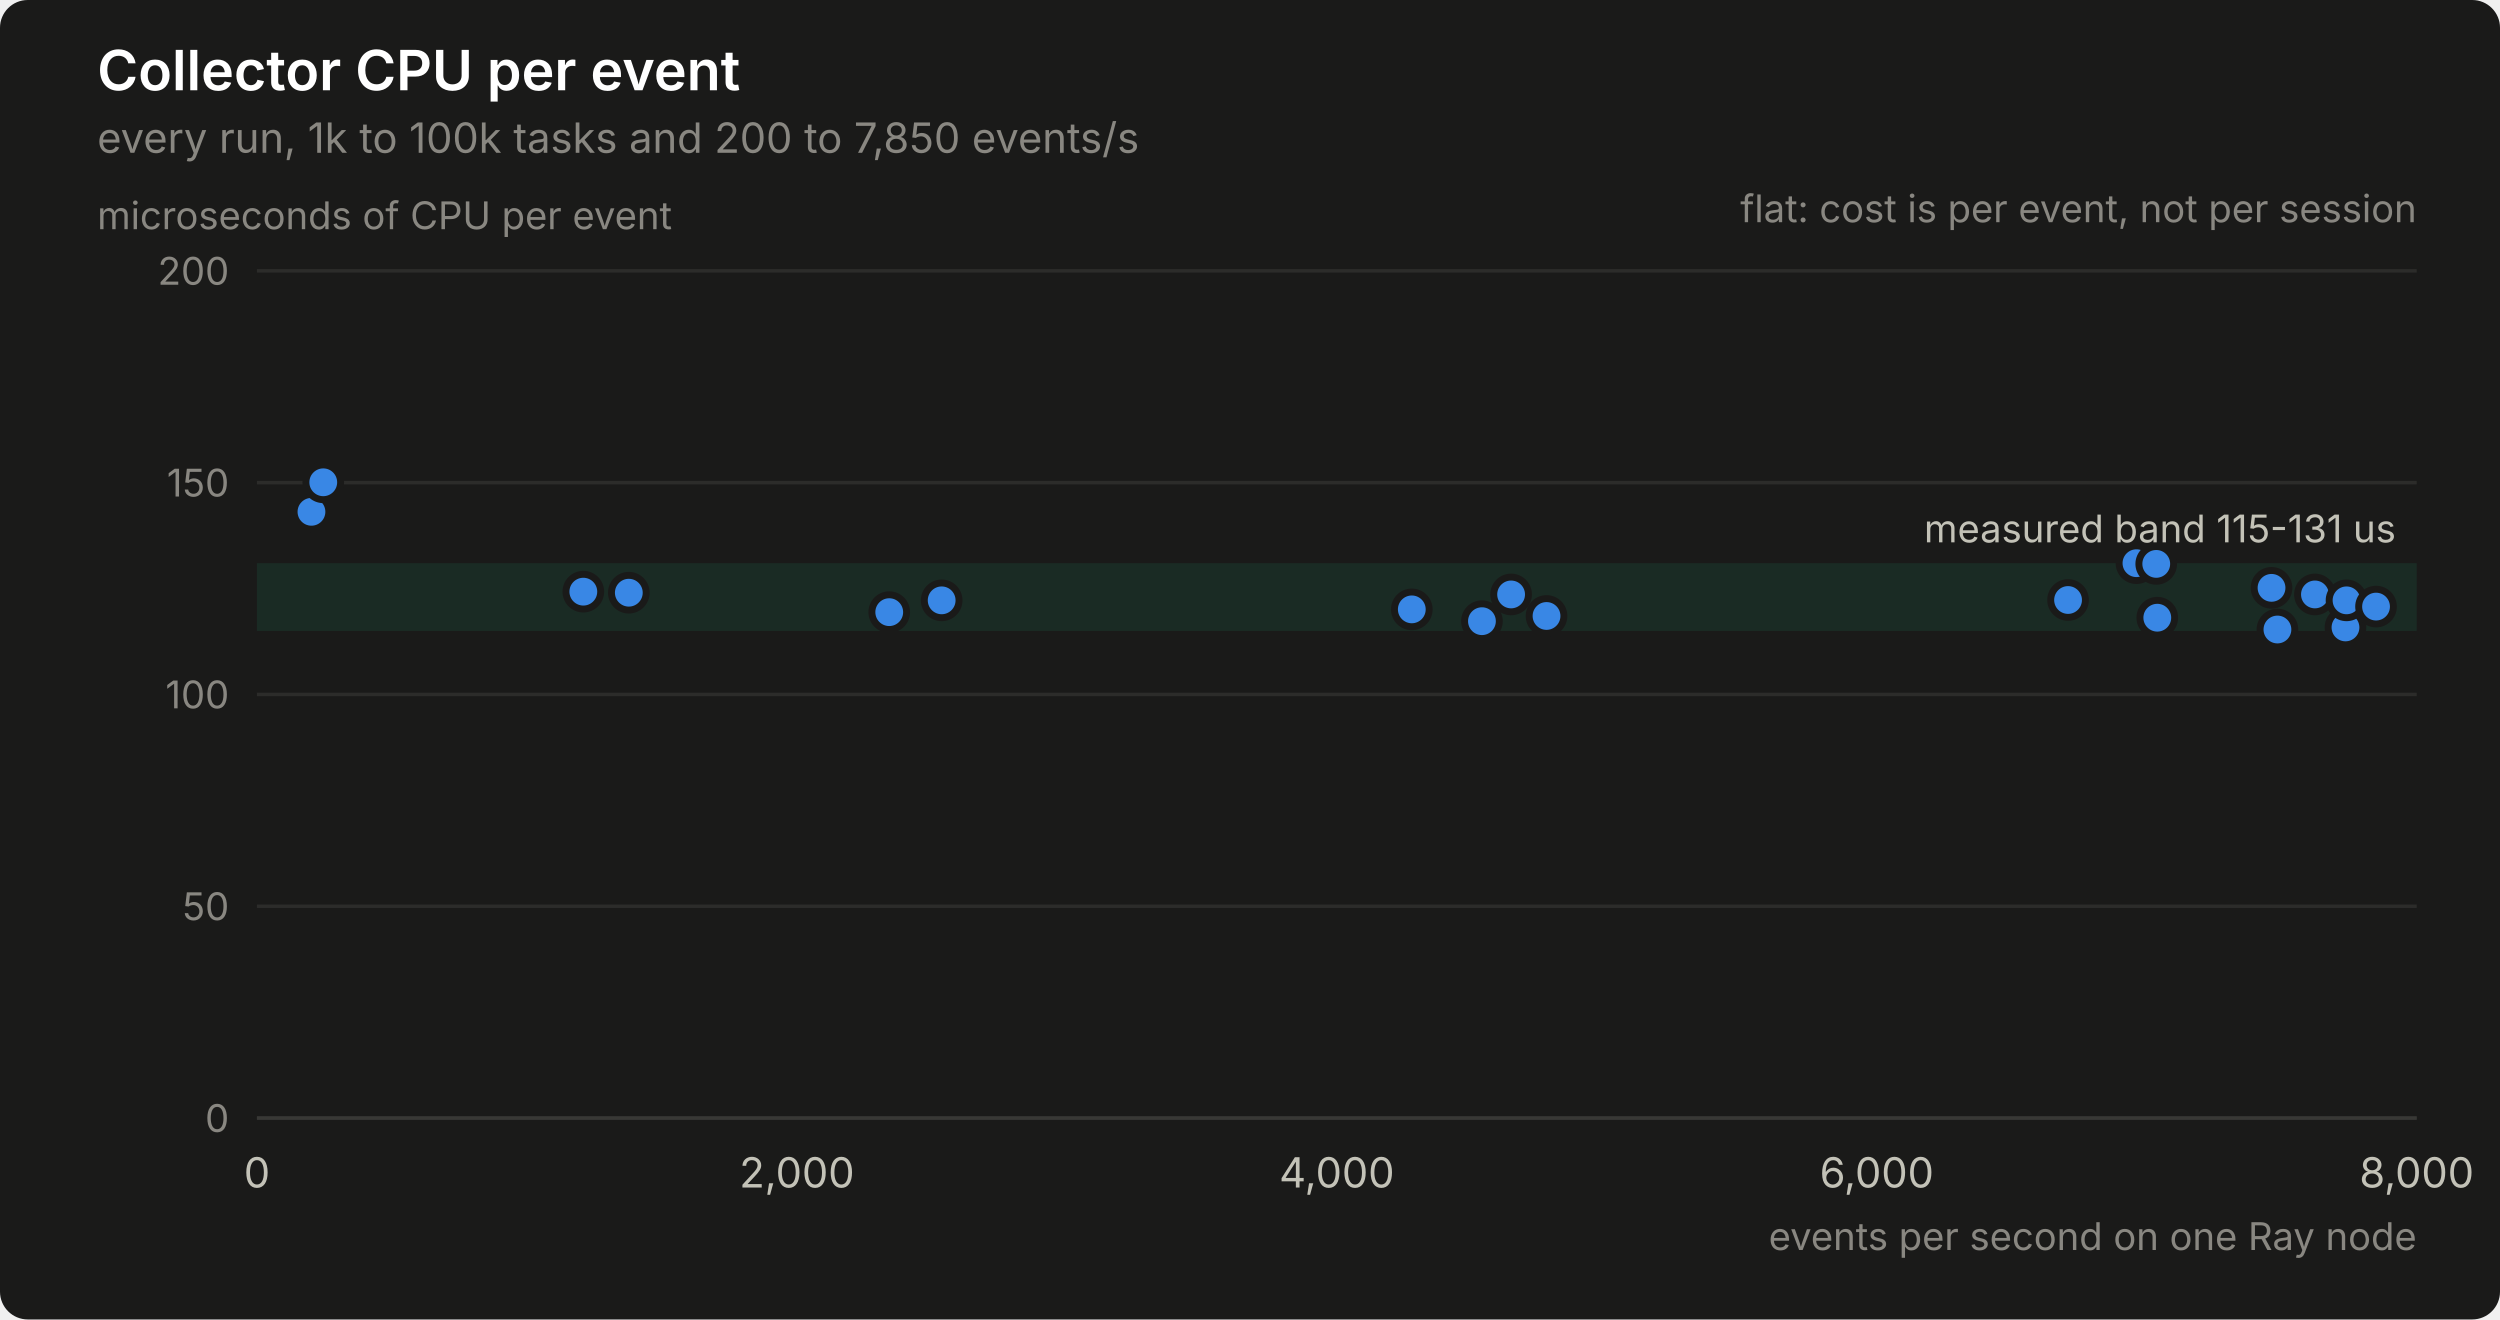
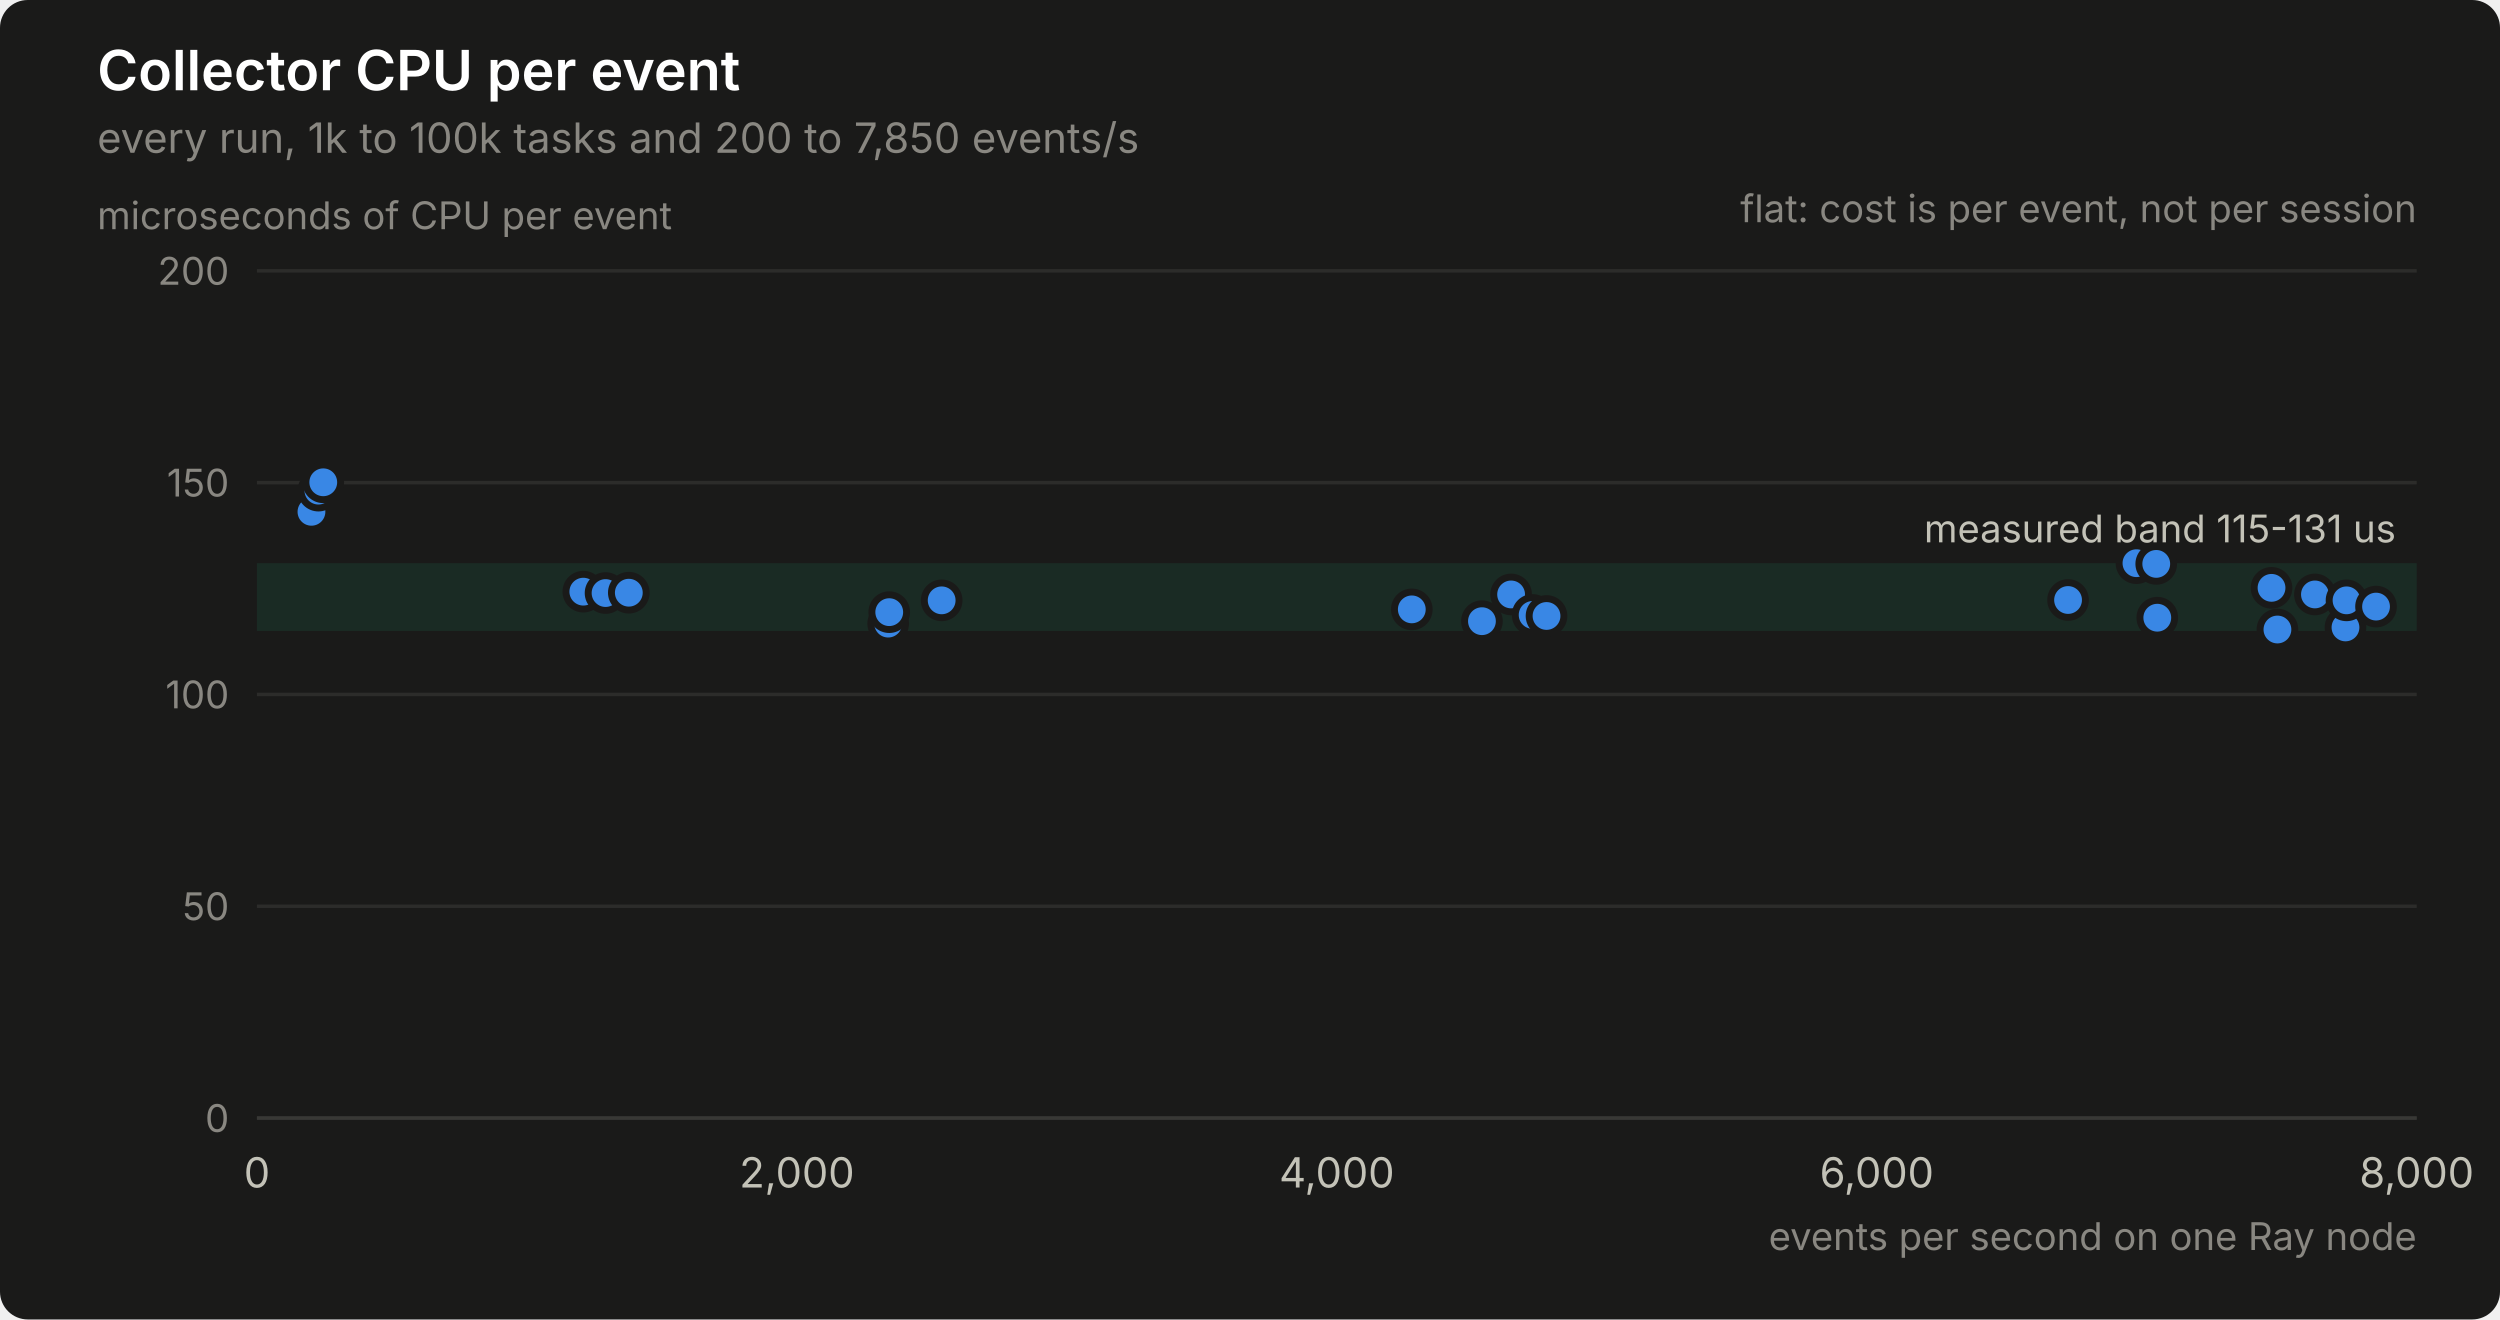
<svg xmlns="http://www.w3.org/2000/svg" viewBox="0 0 720 380" width="720" height="380" role="img">
  <rect width="720" height="380" fill="#1a1a19" rx="8" />
  <text x="28" y="26" font-family="system-ui,-apple-system,'Segoe UI',sans-serif" font-size="16" font-weight="600" fill="#ffffff">Collector CPU per event</text>
  <text x="28" y="44" font-family="system-ui,-apple-system,'Segoe UI',sans-serif" font-size="12" fill="#898781">every run, 1k to 100k tasks and 200 to 7,850 events/s</text>
  <line x1="74" y1="322.0" x2="696" y2="322.0" stroke="#2c2c2a" stroke-width="1" />
  <text x="66" y="326.0" text-anchor="end" font-family="system-ui,-apple-system,'Segoe UI',sans-serif" font-size="11" fill="#898781" font-variant-numeric="tabular-nums">0</text>
  <line x1="74" y1="261.0" x2="696" y2="261.0" stroke="#2c2c2a" stroke-width="1" />
  <text x="66" y="265.0" text-anchor="end" font-family="system-ui,-apple-system,'Segoe UI',sans-serif" font-size="11" fill="#898781" font-variant-numeric="tabular-nums">50</text>
  <line x1="74" y1="200.0" x2="696" y2="200.0" stroke="#2c2c2a" stroke-width="1" />
  <text x="66" y="204.0" text-anchor="end" font-family="system-ui,-apple-system,'Segoe UI',sans-serif" font-size="11" fill="#898781" font-variant-numeric="tabular-nums">100</text>
  <line x1="74" y1="139.0" x2="696" y2="139.0" stroke="#2c2c2a" stroke-width="1" />
  <text x="66" y="143.0" text-anchor="end" font-family="system-ui,-apple-system,'Segoe UI',sans-serif" font-size="11" fill="#898781" font-variant-numeric="tabular-nums">150</text>
  <line x1="74" y1="78.0" x2="696" y2="78.0" stroke="#2c2c2a" stroke-width="1" />
  <text x="66" y="82.0" text-anchor="end" font-family="system-ui,-apple-system,'Segoe UI',sans-serif" font-size="11" fill="#898781" font-variant-numeric="tabular-nums">200</text>
  <line x1="74" y1="322" x2="696" y2="322" stroke="#383835" stroke-width="1" />
  <text x="28" y="66" font-family="system-ui,-apple-system,'Segoe UI',sans-serif" font-size="11" fill="#898781">microseconds of CPU per event</text>
  <text x="136.2" y="342.0" text-anchor="middle" font-family="system-ui,-apple-system,'Segoe UI',sans-serif" font-size="12" fill="#c3c2b7" />
  <text x="260.6" y="342.0" text-anchor="middle" font-family="system-ui,-apple-system,'Segoe UI',sans-serif" font-size="12" fill="#c3c2b7" />
  <text x="385.0" y="342.0" text-anchor="middle" font-family="system-ui,-apple-system,'Segoe UI',sans-serif" font-size="12" fill="#c3c2b7" />
  <text x="509.4" y="342.0" text-anchor="middle" font-family="system-ui,-apple-system,'Segoe UI',sans-serif" font-size="12" fill="#c3c2b7" />
  <text x="633.8" y="342.0" text-anchor="middle" font-family="system-ui,-apple-system,'Segoe UI',sans-serif" font-size="12" fill="#c3c2b7" />
  <text x="74.0" y="342.0" text-anchor="middle" font-family="system-ui,-apple-system,'Segoe UI',sans-serif" font-size="12" fill="#c3c2b7" font-variant-numeric="tabular-nums">0</text>
  <text x="229.5" y="342.0" text-anchor="middle" font-family="system-ui,-apple-system,'Segoe UI',sans-serif" font-size="12" fill="#c3c2b7" font-variant-numeric="tabular-nums">2,000</text>
  <text x="385.0" y="342.0" text-anchor="middle" font-family="system-ui,-apple-system,'Segoe UI',sans-serif" font-size="12" fill="#c3c2b7" font-variant-numeric="tabular-nums">4,000</text>
  <text x="540.5" y="342.0" text-anchor="middle" font-family="system-ui,-apple-system,'Segoe UI',sans-serif" font-size="12" fill="#c3c2b7" font-variant-numeric="tabular-nums">6,000</text>
  <text x="696.0" y="342.0" text-anchor="middle" font-family="system-ui,-apple-system,'Segoe UI',sans-serif" font-size="12" fill="#c3c2b7" font-variant-numeric="tabular-nums">8,000</text>
  <text x="696" y="360.0" text-anchor="end" font-family="system-ui,-apple-system,'Segoe UI',sans-serif" font-size="11" fill="#898781">events per second on one Ray node</text>
  <rect x="74" y="162.2" width="622" height="19.5" fill="#199e70" opacity="0.13" />
  <text x="690" y="156.2" text-anchor="end" font-family="system-ui,-apple-system,'Segoe UI',sans-serif" font-size="11" fill="#c3c2b7">measured band 115-131 us</text>
  <circle cx="89.7" cy="147.4" r="5" fill="#3987e5" stroke="#1a1a19" stroke-width="2" />
+   <circle cx="91.7" cy="141.3" r="5" fill="#3987e5" stroke="#1a1a19" stroke-width="2" />
  <circle cx="93.1" cy="138.9" r="5" fill="#3987e5" stroke="#1a1a19" stroke-width="2" />
  <circle cx="168.0" cy="170.4" r="5" fill="#3987e5" stroke="#1a1a19" stroke-width="2" />
+   <circle cx="174.4" cy="170.8" r="5" fill="#3987e5" stroke="#1a1a19" stroke-width="2" />
  <circle cx="181.1" cy="170.7" r="5" fill="#3987e5" stroke="#1a1a19" stroke-width="2" />
+   <circle cx="255.8" cy="179.6" r="5" fill="#3987e5" stroke="#1a1a19" stroke-width="2" />
  <circle cx="256.1" cy="176.3" r="5" fill="#3987e5" stroke="#1a1a19" stroke-width="2" />
  <circle cx="271.2" cy="172.9" r="5" fill="#3987e5" stroke="#1a1a19" stroke-width="2" />
  <circle cx="406.6" cy="175.5" r="5" fill="#3987e5" stroke="#1a1a19" stroke-width="2" />
  <circle cx="426.8" cy="178.9" r="5" fill="#3987e5" stroke="#1a1a19" stroke-width="2" />
  <circle cx="435.2" cy="171.2" r="5" fill="#3987e5" stroke="#1a1a19" stroke-width="2" />
+   <circle cx="441.4" cy="177.1" r="5" fill="#3987e5" stroke="#1a1a19" stroke-width="2" />
  <circle cx="445.4" cy="177.4" r="5" fill="#3987e5" stroke="#1a1a19" stroke-width="2" />
  <circle cx="595.6" cy="172.8" r="5" fill="#3987e5" stroke="#1a1a19" stroke-width="2" />
  <circle cx="615.3" cy="162.2" r="5" fill="#3987e5" stroke="#1a1a19" stroke-width="2" />
  <circle cx="621.0" cy="162.4" r="5" fill="#3987e5" stroke="#1a1a19" stroke-width="2" />
  <circle cx="621.3" cy="177.9" r="5" fill="#3987e5" stroke="#1a1a19" stroke-width="2" />
  <circle cx="654.2" cy="169.3" r="5" fill="#3987e5" stroke="#1a1a19" stroke-width="2" />
  <circle cx="655.9" cy="181.3" r="5" fill="#3987e5" stroke="#1a1a19" stroke-width="2" />
  <circle cx="666.7" cy="171.2" r="5" fill="#3987e5" stroke="#1a1a19" stroke-width="2" />
  <circle cx="675.5" cy="180.7" r="5" fill="#3987e5" stroke="#1a1a19" stroke-width="2" />
  <circle cx="675.8" cy="172.9" r="5" fill="#3987e5" stroke="#1a1a19" stroke-width="2" />
  <circle cx="684.3" cy="174.7" r="5" fill="#3987e5" stroke="#1a1a19" stroke-width="2" />
  <text x="696" y="64" text-anchor="end" font-family="system-ui,-apple-system,'Segoe UI',sans-serif" font-size="11" fill="#898781">flat: cost is per event, not per session</text>
</svg>
